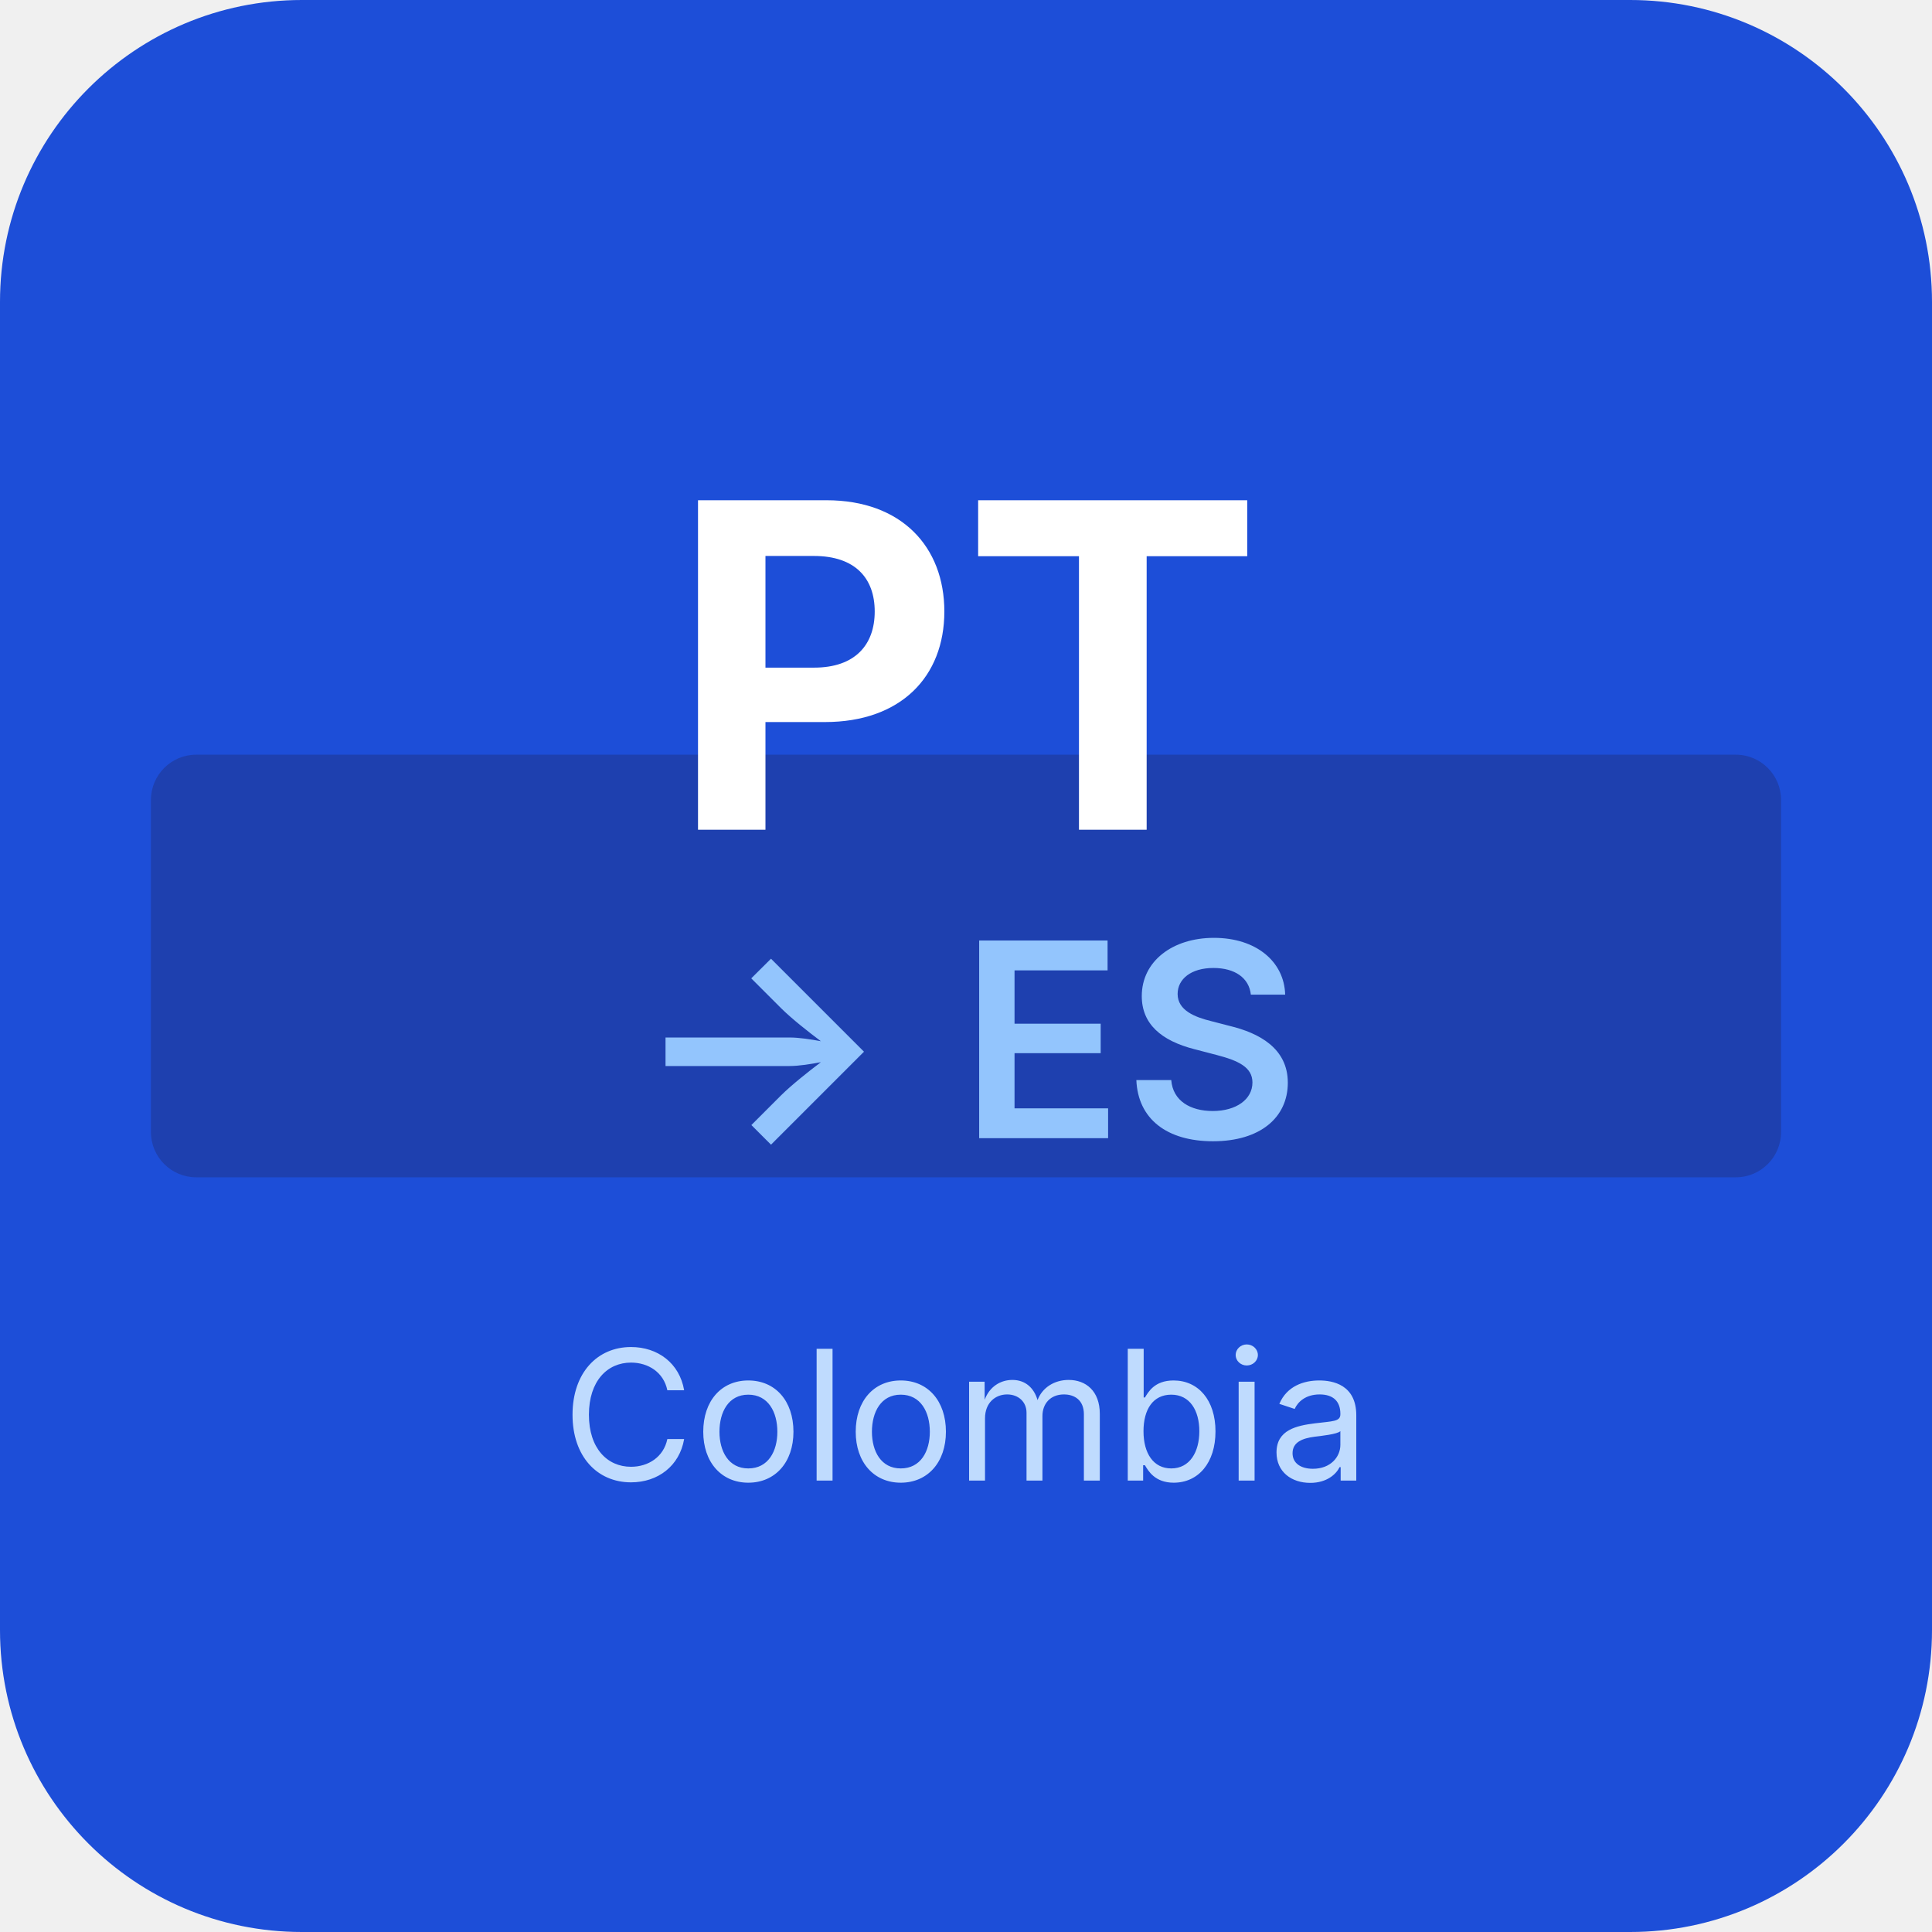
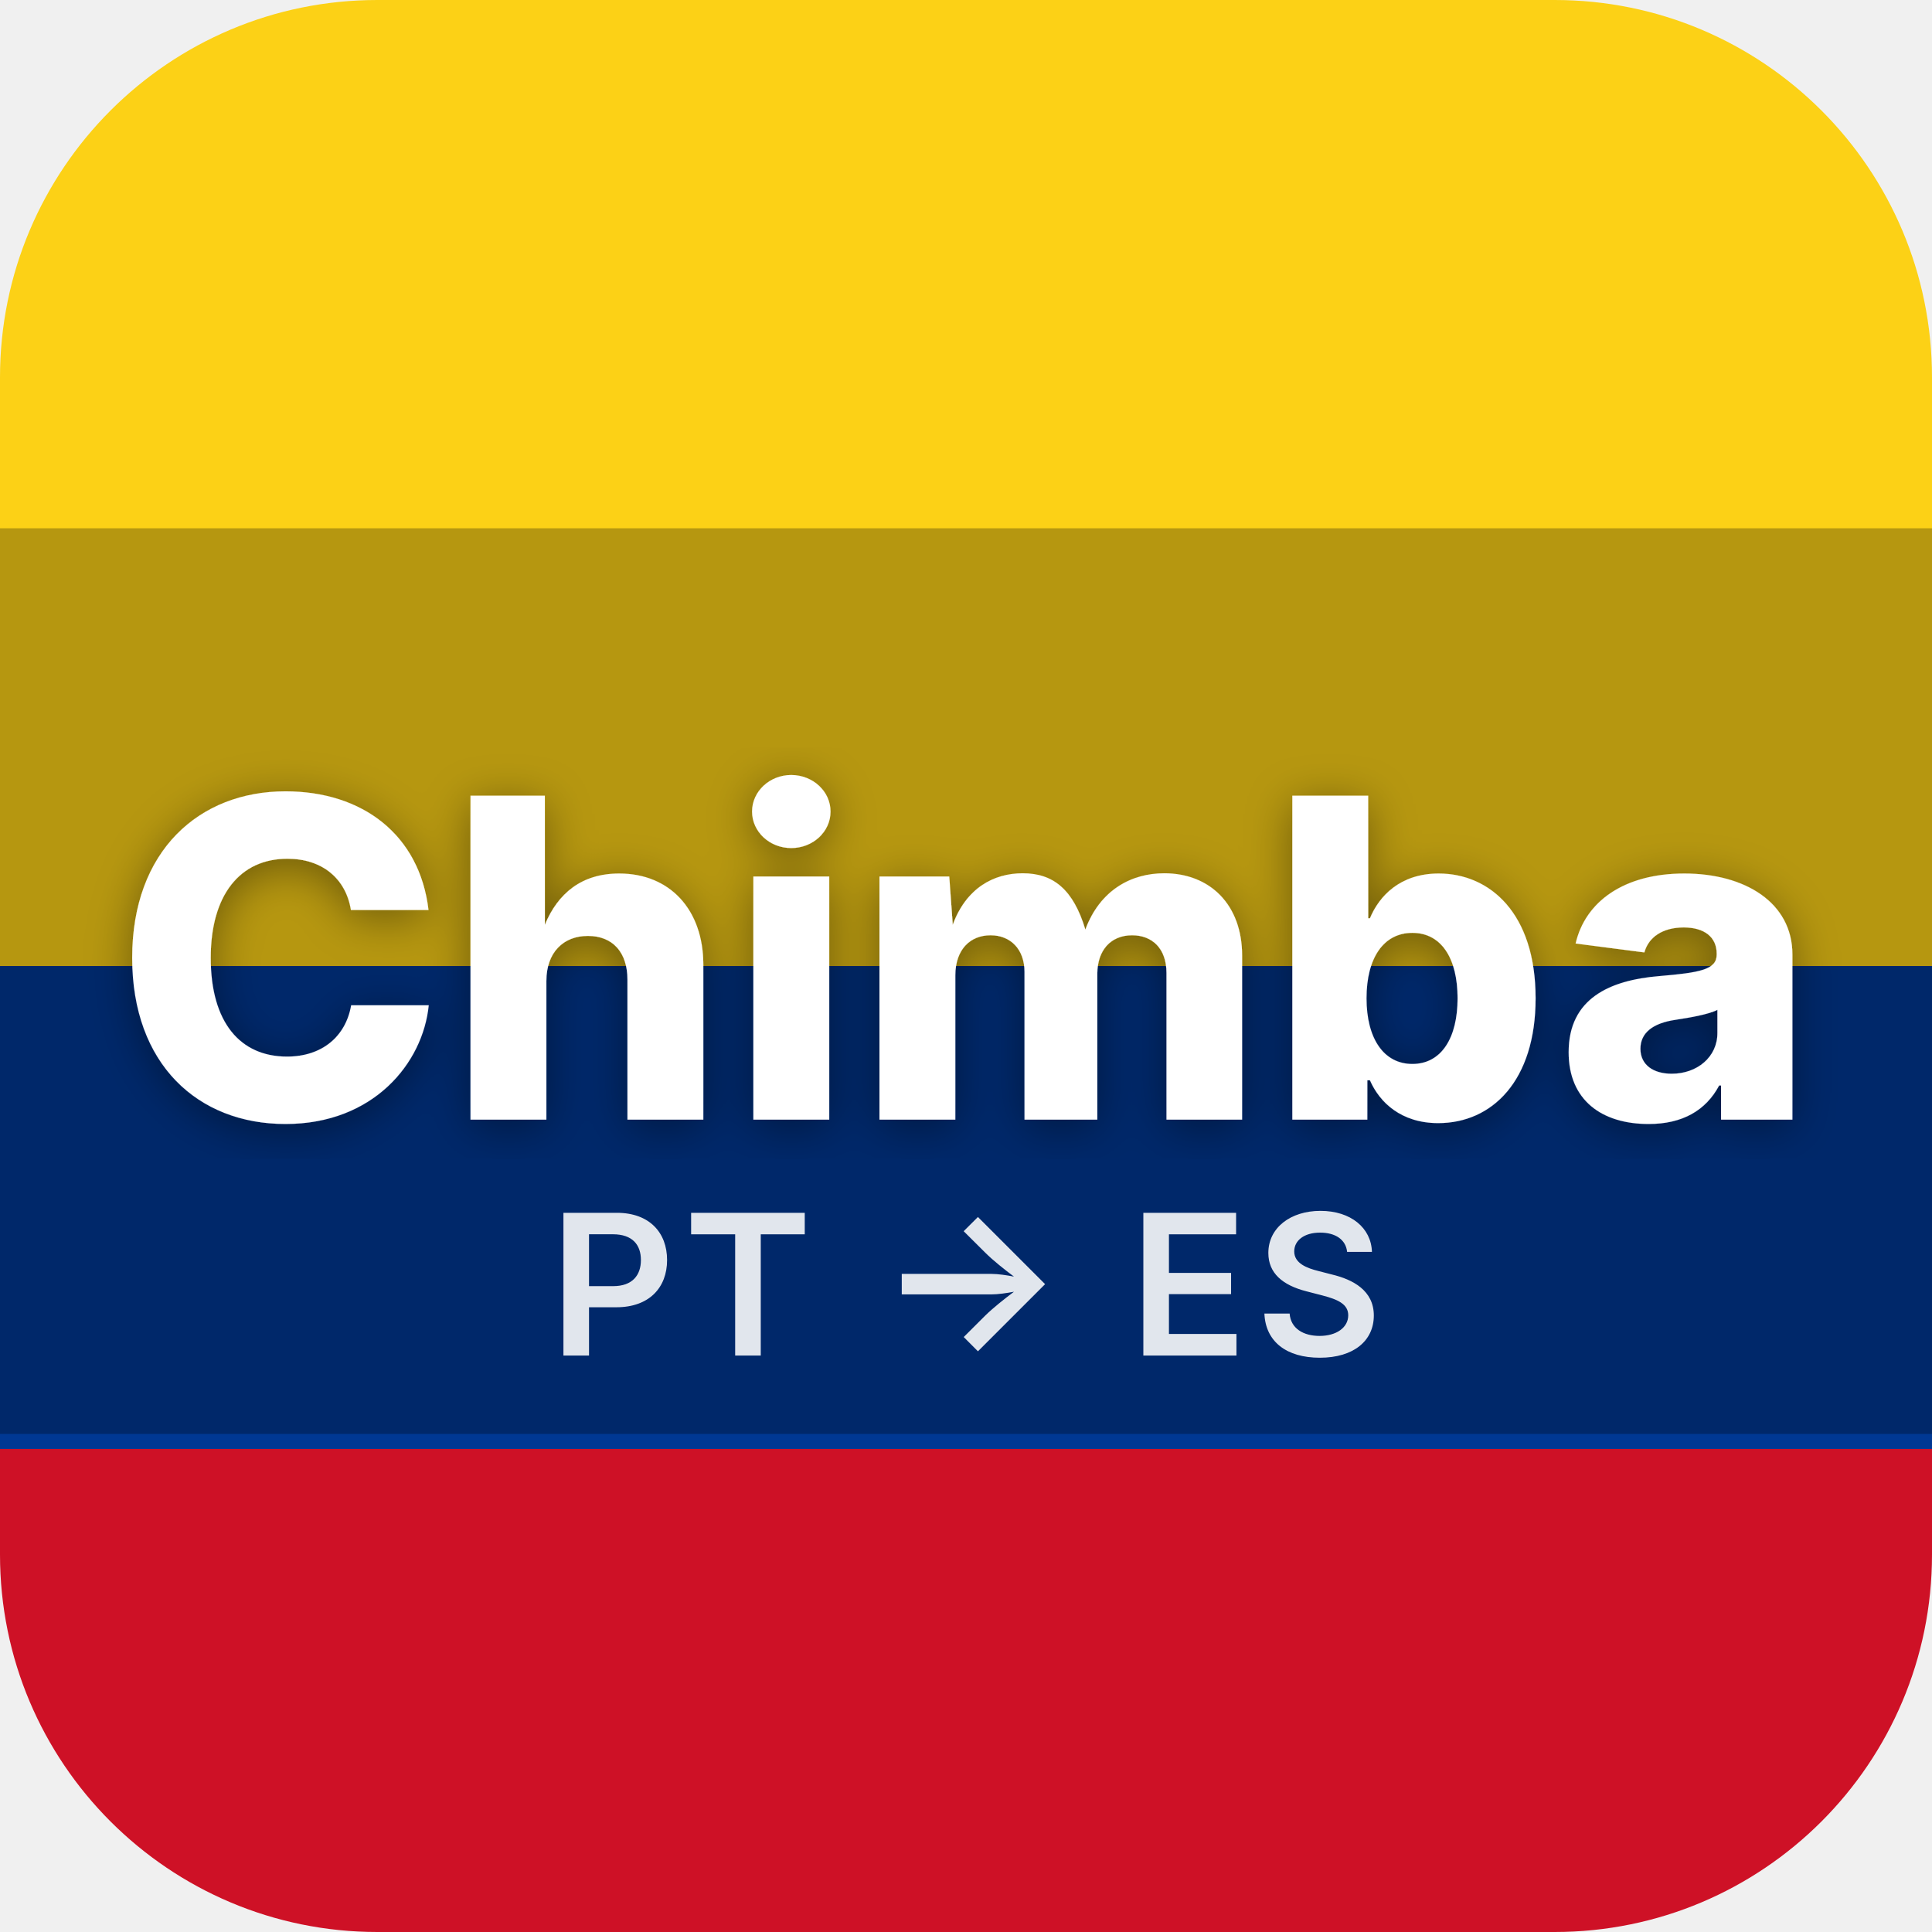
<svg xmlns="http://www.w3.org/2000/svg" viewBox="0 0 512 512">
-   <rect width="512" height="512" rx="80" fill="#1d4ed8" />
-   <rect x="40" y="200" width="432" height="112" rx="12" fill="#1e40af" />
-   <text x="256" y="175" font-family="-apple-system, BlinkMacSystemFont, 'Segoe UI', sans-serif" font-size="120" font-weight="700" fill="white" text-anchor="middle" dominant-baseline="middle">PT</text>
-   <text x="256" y="275" font-family="-apple-system, BlinkMacSystemFont, 'Segoe UI', sans-serif" font-size="72" font-weight="600" fill="#93c5fd" text-anchor="middle" dominant-baseline="middle">→ ES</text>
-   <text x="256" y="375" font-family="-apple-system, BlinkMacSystemFont, 'Segoe UI', sans-serif" font-size="48" fill="#bfdbfe" text-anchor="middle" dominant-baseline="middle">Colombia</text>
+   <defs>
+     <clipPath id="round">
+       <rect width="512" height="512" rx="100" />
+     </clipPath>
+     <filter id="shadow" x="-10%" y="-10%" width="120%" height="120%">
+       <feDropShadow dx="0" dy="2" stdDeviation="6" flood-color="rgba(0,0,0,0.4)" />
+     </filter>
+   </defs>
+   <rect width="512" height="256" fill="#FCD116" clip-path="url(#round)" />
+   <rect y="256" width="512" height="128" fill="#003893" clip-path="url(#round)" />
+   <rect y="384" width="512" height="128" fill="#CE1126" clip-path="url(#round)" />
+   <rect x="0" y="140" width="512" height="240" fill="rgba(0,0,0,0.28)" clip-path="url(#round)" />
+   <text x="256" y="252" font-family="-apple-system, BlinkMacSystemFont, 'SF Pro Display', 'Segoe UI', sans-serif" font-size="118" font-weight="800" fill="white" text-anchor="middle" dominant-baseline="middle" filter="url(#shadow)">Chimba</text>
+   <text x="256" y="340" font-family="-apple-system, BlinkMacSystemFont, 'SF Pro Display', 'Segoe UI', sans-serif" font-size="52" font-weight="600" fill="rgba(255,255,255,0.88)" text-anchor="middle" dominant-baseline="middle" letter-spacing="2">PT → ES</text>
</svg>
